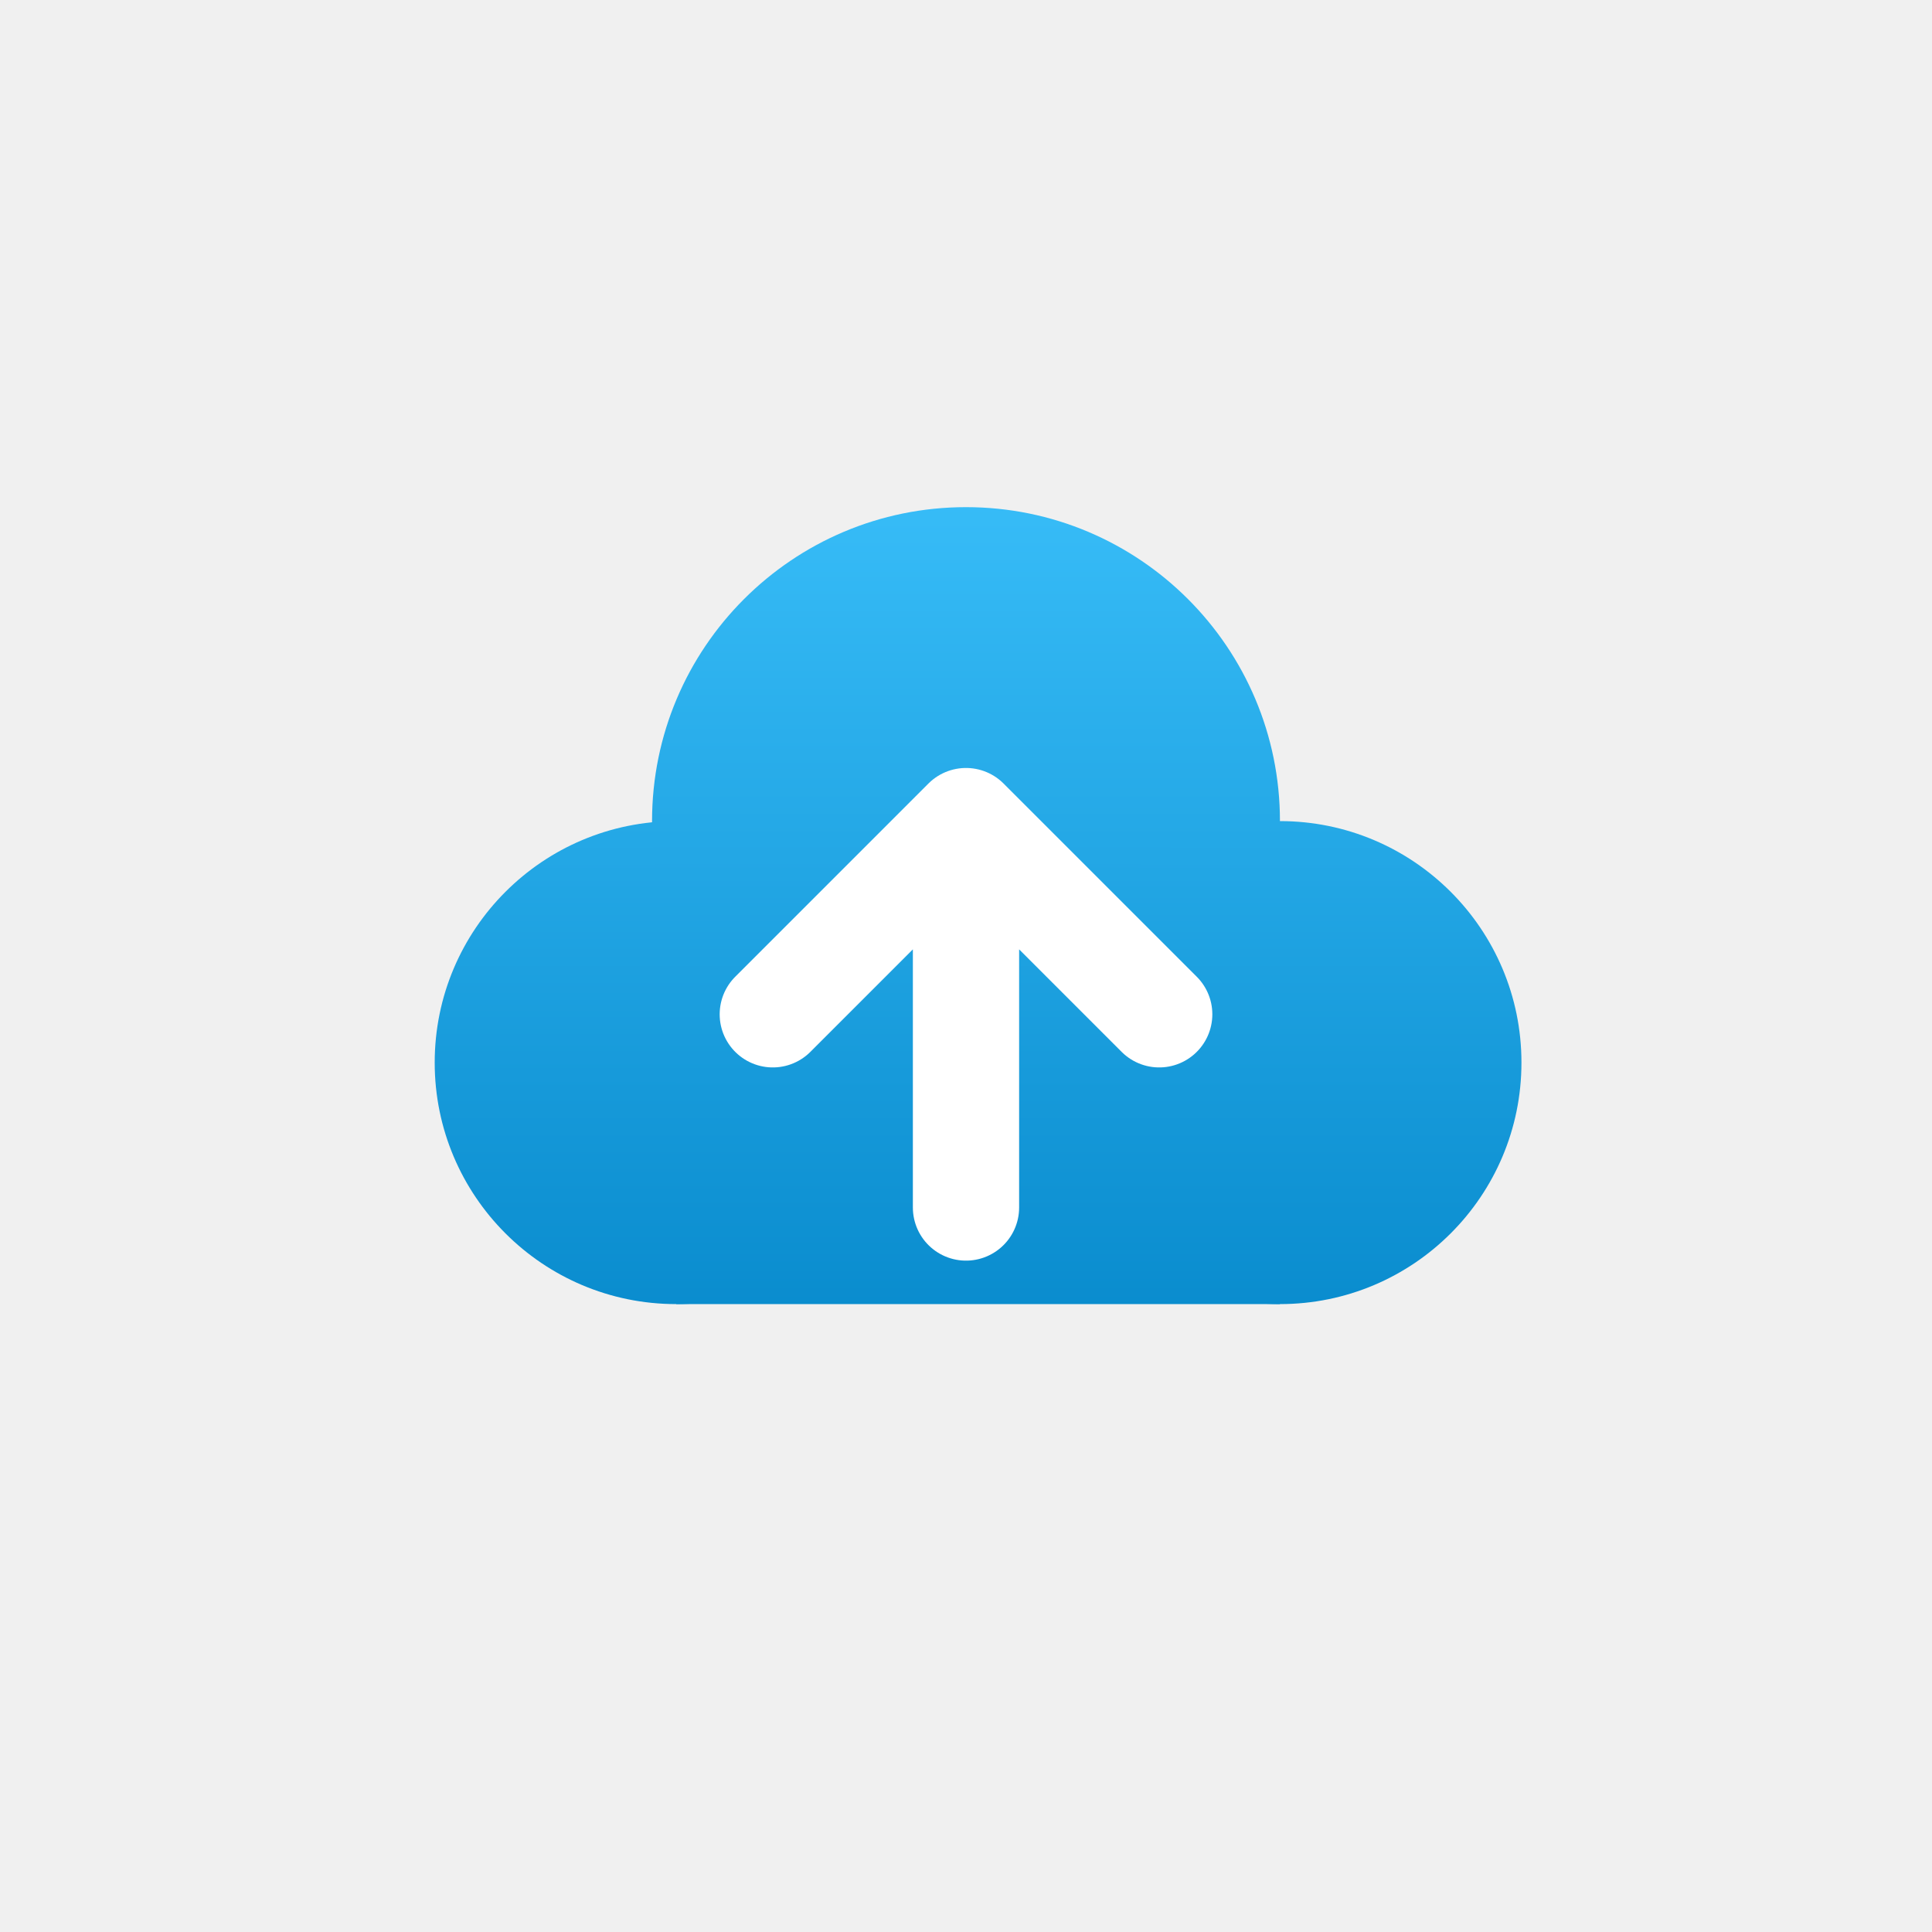
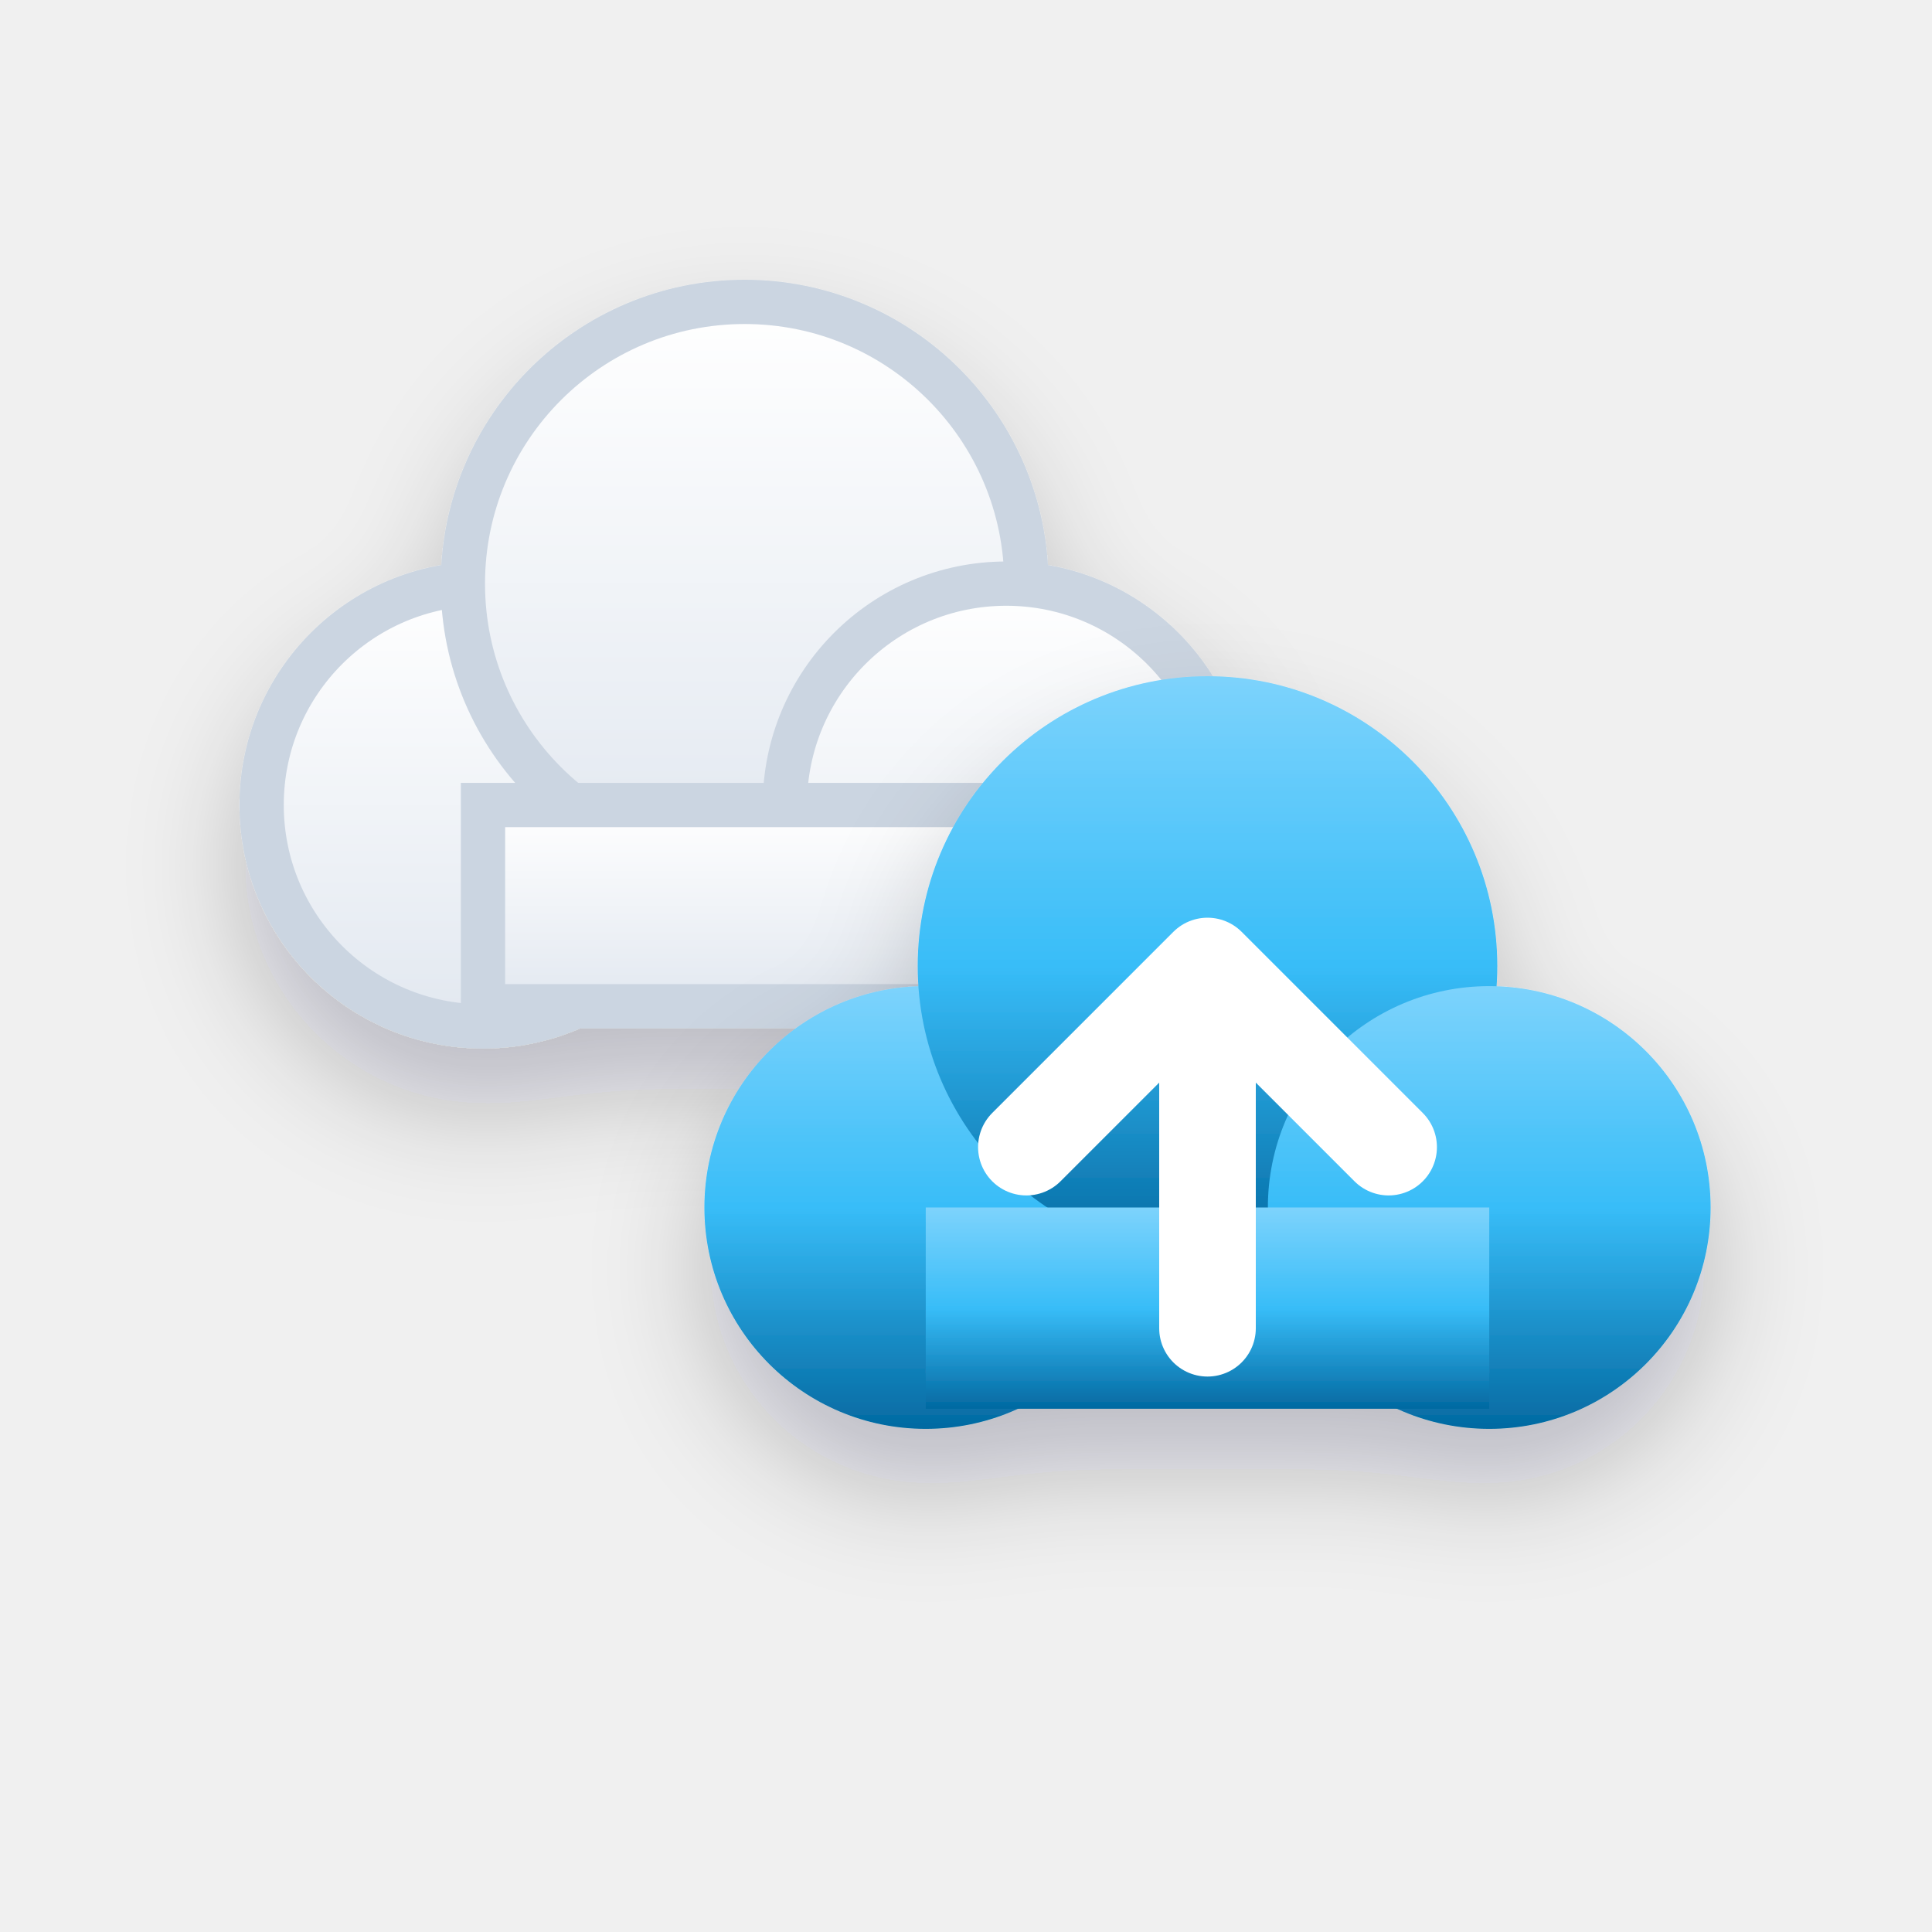
- <svg xmlns="http://www.w3.org/2000/svg" width="40" height="40" viewBox="0 0 40 40" role="img" aria-label="CloudSrv">
+ <svg xmlns="http://www.w3.org/2000/svg" width="48" height="48" viewBox="0 0 48 48" role="img" aria-label="CloudSrv">
  <defs>
-     <linearGradient id="csCloud" x1="20" y1="10" x2="20" y2="30" gradientUnits="userSpaceOnUse">
-       <stop offset="0%" stop-color="#38BDF8" />
-       <stop offset="100%" stop-color="#0284C7" />
+     <linearGradient id="cs-back" x1="0" y1="0" x2="0" y2="1">
+       <stop offset="0%" stop-color="#FFFFFF" />
+       <stop offset="100%" stop-color="#E2E8F0" />
    </linearGradient>
+     <linearGradient id="cs-front" x1="0" y1="0" x2="0" y2="1">
+       <stop offset="0%" stop-color="#7DD3FC" />
+       <stop offset="50%" stop-color="#38BDF8" />
+       <stop offset="100%" stop-color="#0369A1" />
+     </linearGradient>
+     <filter id="cs-shadow" x="-50%" y="-50%" width="200%" height="200%">
+       <feDropShadow dx="0" dy="1.5" stdDeviation="1.4" flood-color="#0B1220" flood-opacity="0.22" />
+     </filter>
  </defs>
-   <g fill="url(#csCloud)">
-     <circle cx="14" cy="22" r="5" />
-     <circle cx="20" cy="17" r="6.5" />
-     <circle cx="26.5" cy="22" r="5" />
-     <rect x="14" y="22" width="12.5" height="5" />
+   <g filter="url(#cs-shadow)">
+     <g fill="url(#cs-back)" stroke="#CBD5E1" stroke-width="1.1">
+       <circle cx="12" cy="20" r="5.5" />
+       <circle cx="18.5" cy="14.5" r="7" />
+       <circle cx="25" cy="20" r="5.5" />
+       <rect x="12" y="20" width="13" height="5" />
+     </g>
  </g>
-   <path d="M20 25 V17 M16 21 L20 17 L24 21" stroke="#FFFFFF" stroke-width="2.2" stroke-linecap="round" stroke-linejoin="round" fill="none" />
+   <g filter="url(#cs-shadow)">
+     <g fill="url(#cs-front)">
+       <circle cx="23" cy="30" r="5.5" />
+       <circle cx="30" cy="24" r="7.2" />
+       <circle cx="37" cy="30" r="5.5" />
+       <rect x="23" y="30" width="14" height="5" />
+     </g>
+   </g>
+   <path d="M30 33 V24 M25.5 28.5 L30 24 L34.5 28.5" stroke="#FFFFFF" stroke-width="2.4" stroke-linecap="round" stroke-linejoin="round" fill="none" />
</svg>
